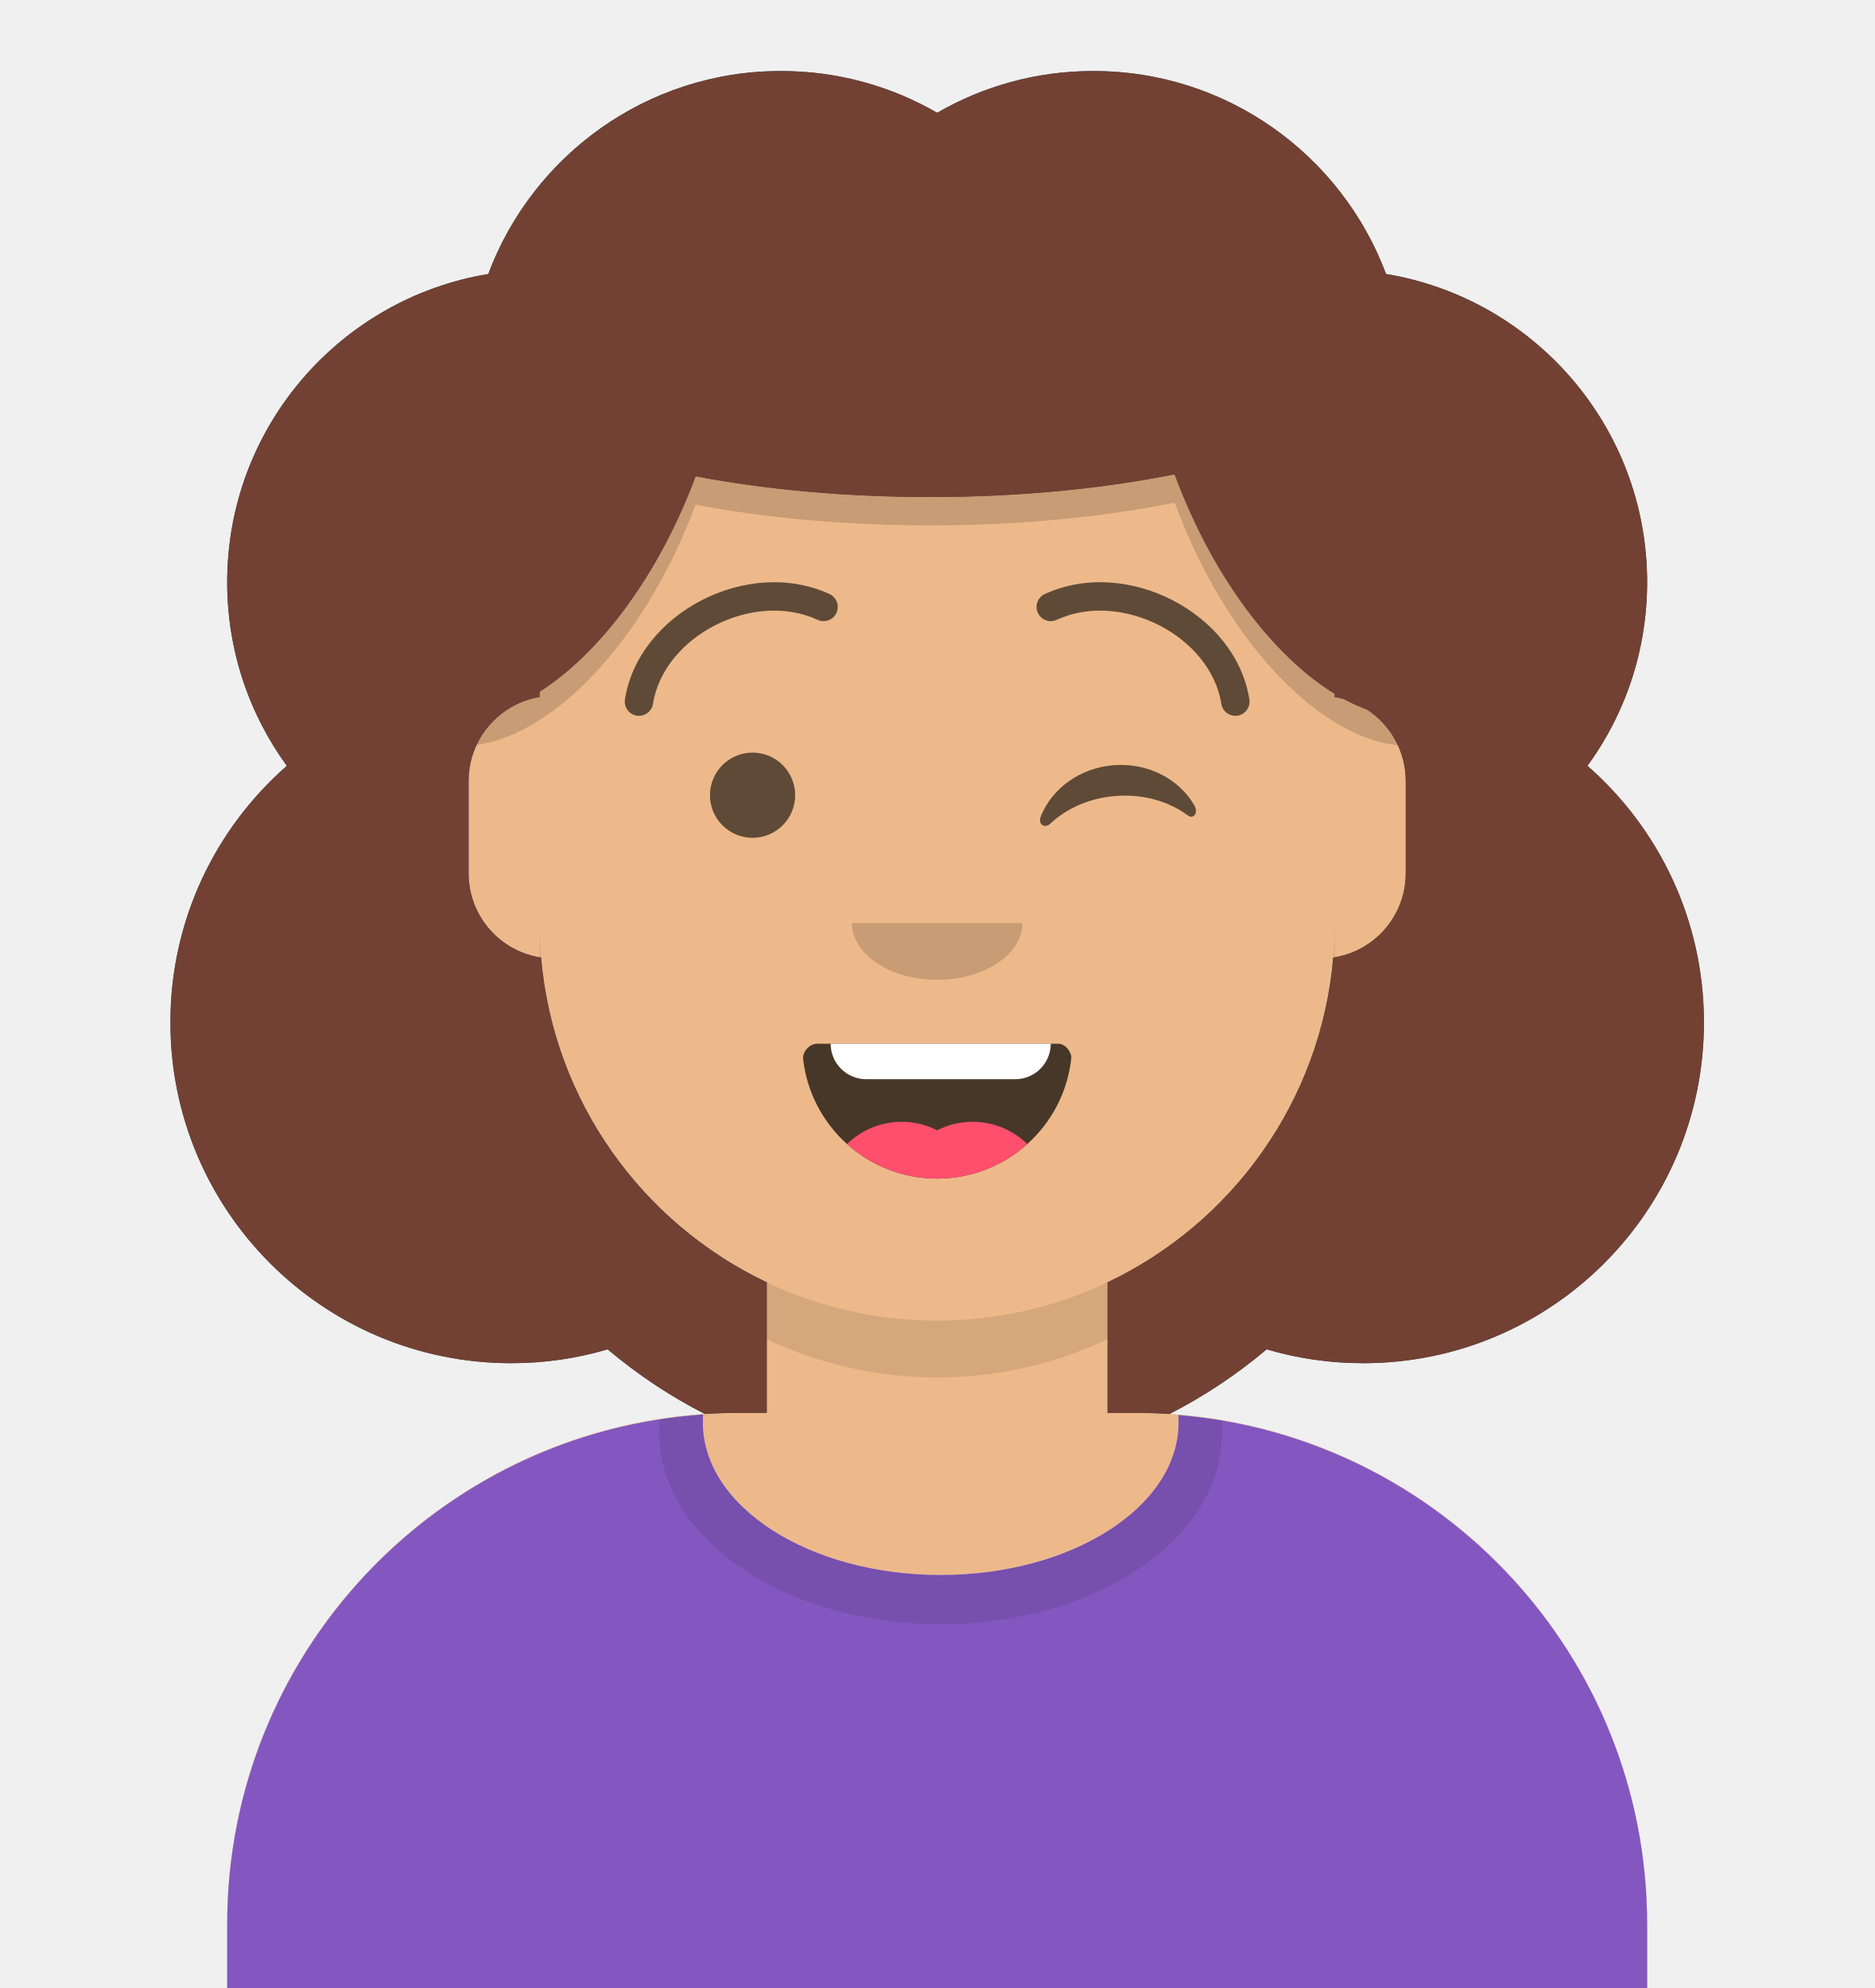
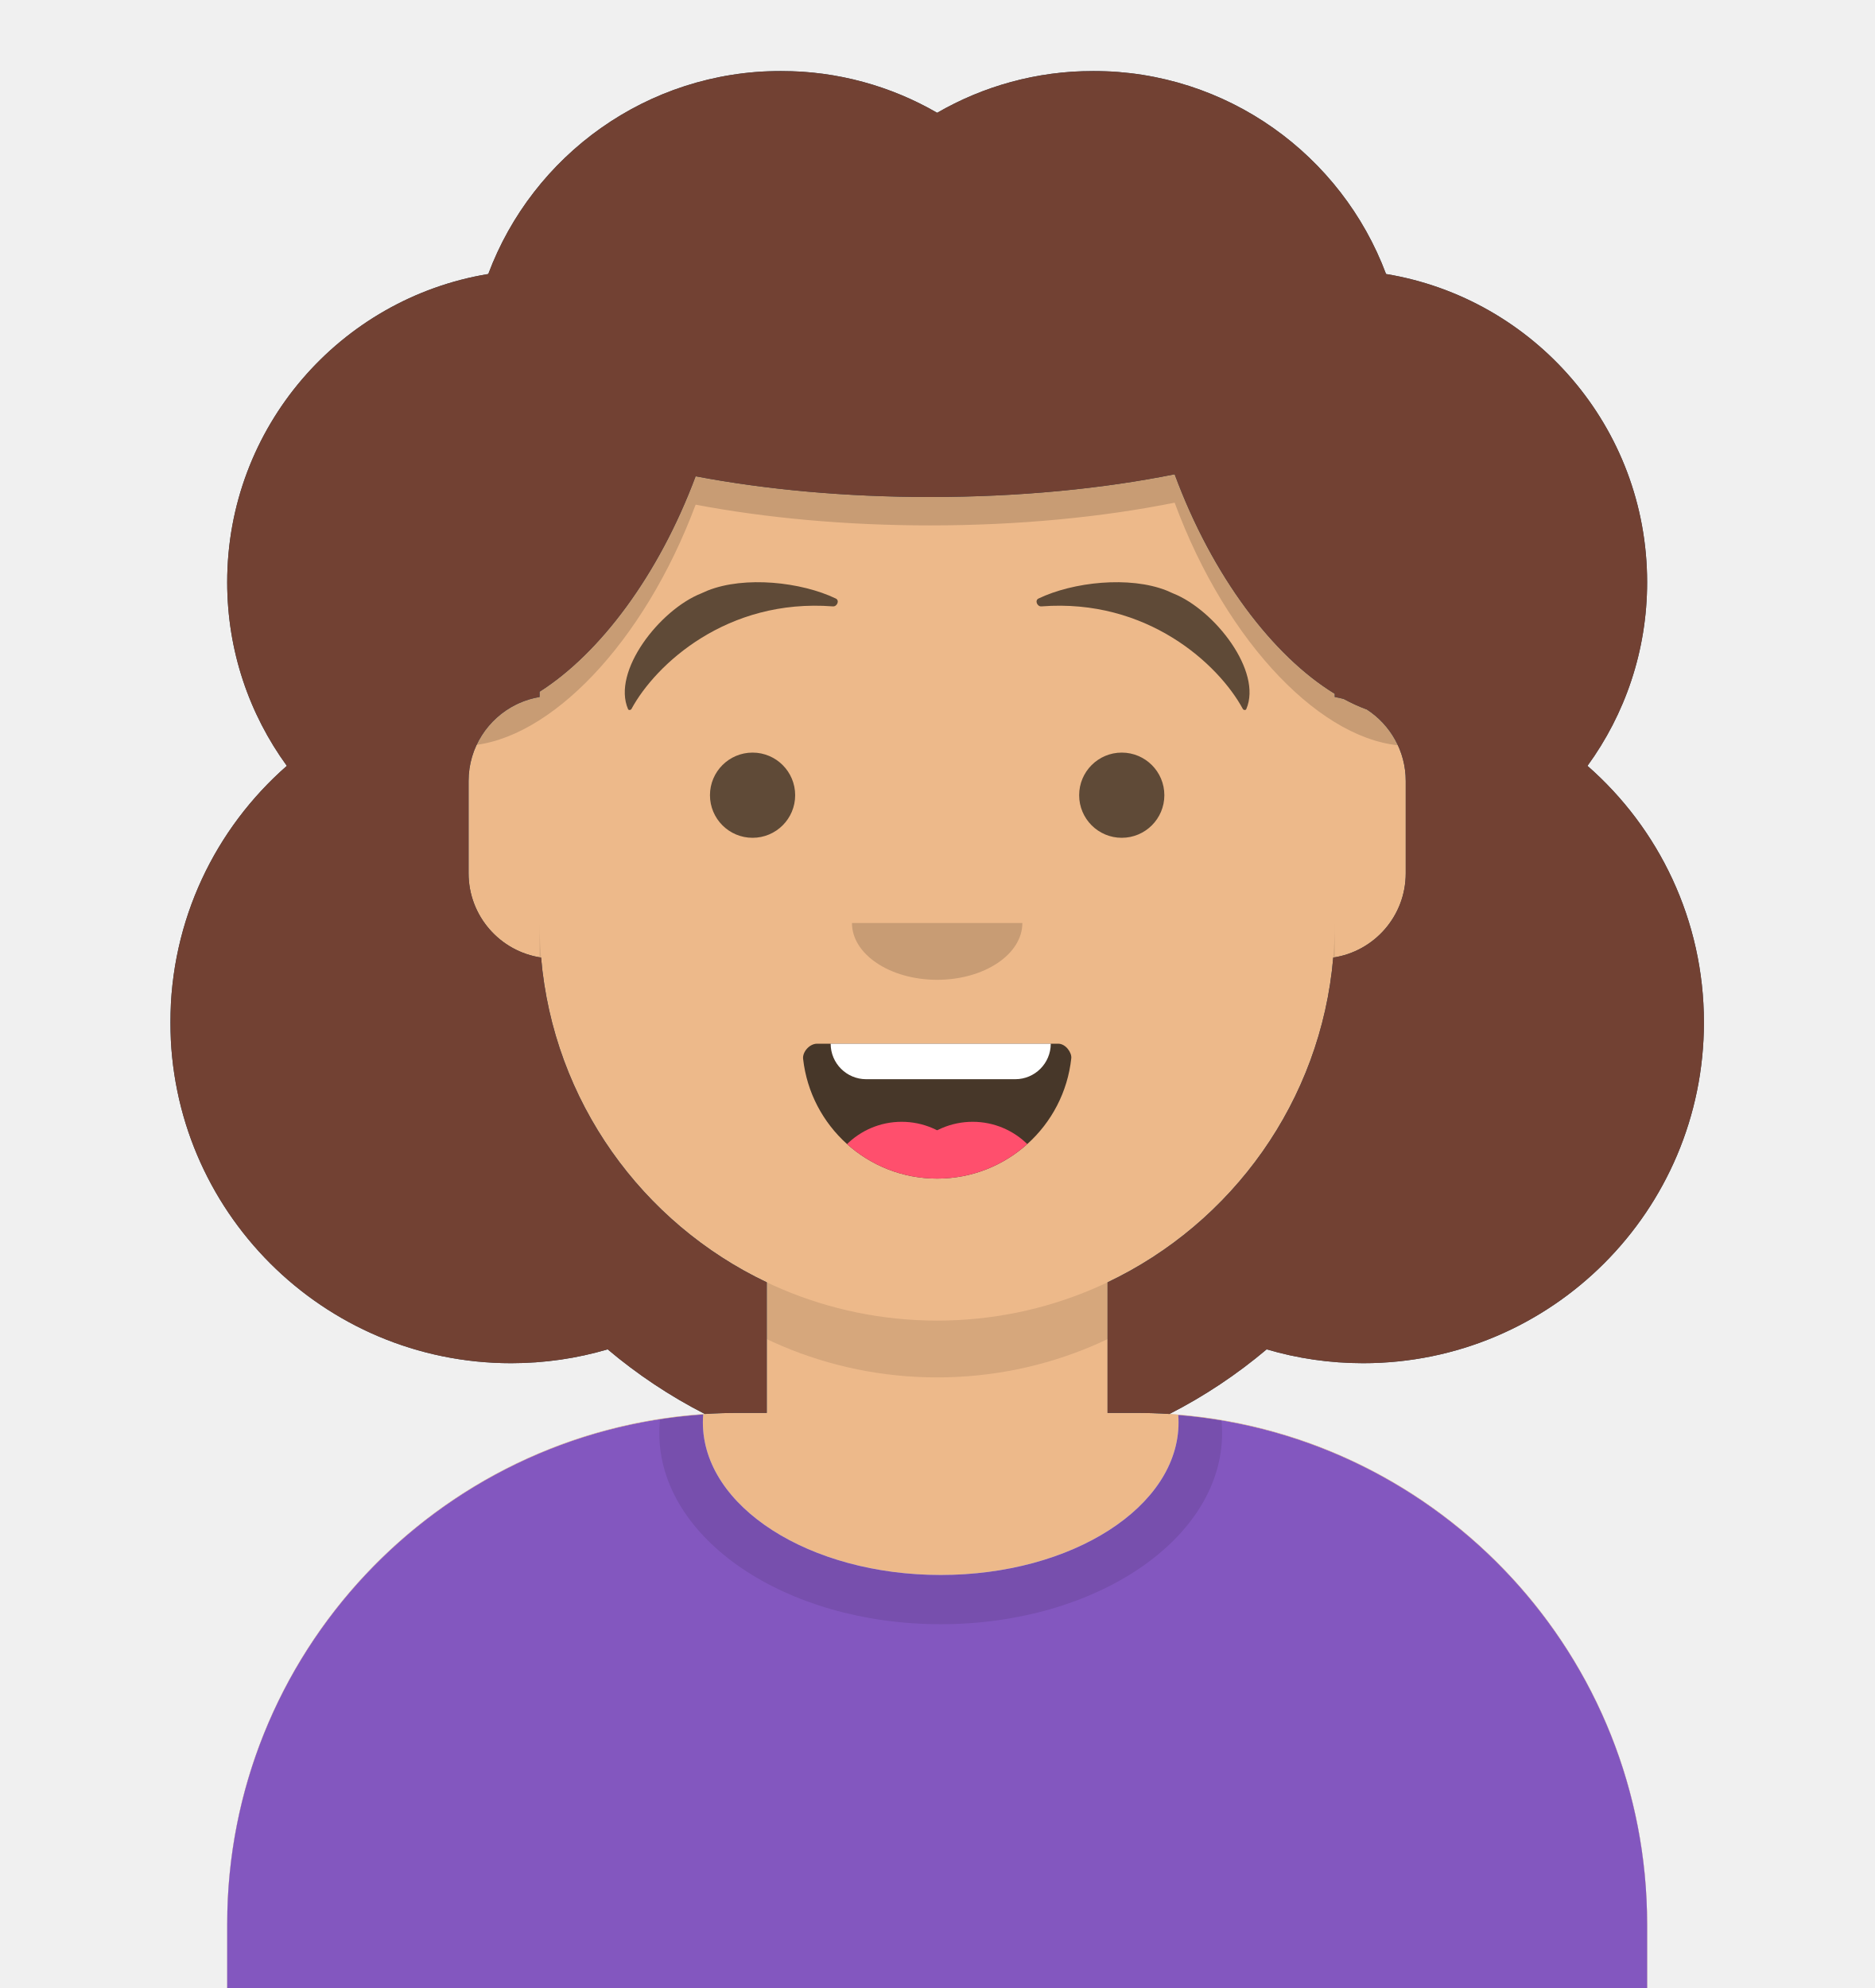
<svg xmlns="http://www.w3.org/2000/svg" xmlns:xlink="http://www.w3.org/1999/xlink" width="264px" height="280px" viewBox="0 0 264 280" version="1.1">
  <defs>
-     <circle id="react-path-1462492" cx="120" cy="120" r="120" />
-     <path d="M12,160 C12,226.274 65.726,280 132,280 C198.274,280 252,226.274 252,160 L264,160 L264,-1.42108547e-14 L-3.19744231e-14,-1.42108547e-14 L-3.19744231e-14,160 L12,160 Z" id="react-path-1462493" />
-     <path d="M124,144.611 L124,163 L128,163 L128,163 C167.765,163 200,195.235 200,235 L200,244 L0,244 L0,235 C-4.86974701e-15,195.235 32.235,163 72,163 L72,163 L76,163 L76,144.611 C58.763,136.422 46.372,119.687 44.305,99.881 C38.48,99.058 34,94.052 34,88 L34,74 C34,68.054 38.325,63.118 44,62.166 L44,56 L44,56 C44,25.072 69.072,5.68137151e-15 100,0 L100,0 L100,0 C130.928,-5.68137151e-15 156,25.072 156,56 L156,62.166 C161.675,63.118 166,68.054 166,74 L166,88 C166,94.052 161.52,99.058 155.695,99.881 C153.628,119.687 141.237,136.422 124,144.611 Z" id="react-path-1462494" />
+     <circle id="react-path-1060387" cx="120" cy="120" r="120" />
+     <path d="M12,160 C12,226.274 65.726,280 132,280 C198.274,280 252,226.274 252,160 L264,160 L264,-1.42108547e-14 L-3.19744231e-14,-1.42108547e-14 L-3.19744231e-14,160 L12,160 Z" id="react-path-1060388" />
+     <path d="M124,144.611 L124,163 L128,163 L128,163 C167.765,163 200,195.235 200,235 L200,244 L0,244 L0,235 C-4.86974701e-15,195.235 32.235,163 72,163 L72,163 L76,163 L76,144.611 C58.763,136.422 46.372,119.687 44.305,99.881 C38.48,99.058 34,94.052 34,88 L34,74 C34,68.054 38.325,63.118 44,62.166 L44,56 L44,56 C44,25.072 69.072,5.68137151e-15 100,0 L100,0 L100,0 C130.928,-5.68137151e-15 156,25.072 156,56 L156,62.166 C161.675,63.118 166,68.054 166,74 L166,88 C166,94.052 161.52,99.058 155.695,99.881 C153.628,119.687 141.237,136.422 124,144.611 Z" id="react-path-1060389" />
  </defs>
  <g id="Avataaar" stroke="none" stroke-width="1" fill="none" fill-rule="evenodd">
    <g transform="translate(-825, -1100)" id="Avataaar/Circle">
      <g transform="translate(825, 1100)">
        <g id="Mask" />
-         <g id="Avataaar" stroke-width="1" fill-rule="evenodd" mask="url(#react-mask-1462496)">
+         <g id="Avataaar" stroke-width="1" fill-rule="evenodd" mask="url(#react-mask-1060391)">
          <g id="Body" transform="translate(32, 36)">
-             <mask id="react-mask-1462497" fill="white">
-               <use xlink:href="#react-path-1462494" />
+             <mask id="react-mask-1060392" fill="white">
+               <use xlink:href="#react-path-1060389" />
            </mask>
-             <use fill="#D0C6AC" xlink:href="#react-path-1462494" />
-             <g id="Skin/👶🏽-03-Brown" mask="url(#react-mask-1462497)" fill="#EDB98A">
+             <use fill="#D0C6AC" xlink:href="#react-path-1060389" />
+             <g id="Skin/👶🏽-03-Brown" mask="url(#react-mask-1060392)" fill="#EDB98A">
              <g transform="translate(0, 0)" id="Color">
                <rect x="0" y="0" width="264" height="280" />
              </g>
            </g>
-             <path d="M156,79 L156,102 C156,132.928 130.928,158 100,158 C69.072,158 44,132.928 44,102 L44,79 L44,94 C44,124.928 69.072,150 100,150 C130.928,150 156,124.928 156,94 L156,79 Z" id="Neck-Shadow" fill-opacity="0.1" fill="#000000" mask="url(#react-mask-1462497)" />
+             <path d="M156,79 L156,102 C156,132.928 130.928,158 100,158 C69.072,158 44,132.928 44,102 L44,79 L44,94 C44,124.928 69.072,150 100,150 C130.928,150 156,124.928 156,94 L156,79 Z" id="Neck-Shadow" fill-opacity="0.1" fill="#000000" mask="url(#react-mask-1060392)" />
          </g>
          <g id="Clothing/Shirt-Crew-Neck" transform="translate(0, 170)">
            <defs>
-               <path d="M165.96,29.295 C202.936,32.325 232,63.294 232,101.052 L232,110 L32,110 L32,101.052 C32,62.953 61.592,31.765 99.045,29.22 C99.015,29.593 99,29.969 99,30.348 C99,42.211 113.998,51.828 132.5,51.828 C151.002,51.828 166,42.211 166,30.348 C166,29.995 165.987,29.644 165.96,29.295 Z" id="react-path-1462498" />
+               <path d="M165.96,29.295 C202.936,32.325 232,63.294 232,101.052 L232,110 L32,110 L32,101.052 C32,62.953 61.592,31.765 99.045,29.22 C99.015,29.593 99,29.969 99,30.348 C99,42.211 113.998,51.828 132.5,51.828 C151.002,51.828 166,42.211 166,30.348 C166,29.995 165.987,29.644 165.96,29.295 Z" id="react-path-1060393" />
            </defs>
-             <mask id="react-mask-1462499" fill="white">
-               <use xlink:href="#react-path-1462498" />
+             <mask id="react-mask-1060394" fill="white">
+               <use xlink:href="#react-path-1060393" />
            </mask>
-             <use id="Clothes" fill="#E6E6E6" fill-rule="evenodd" xlink:href="#react-path-1462498" />
-             <g id="Color/Palette/Gray-01" mask="url(#react-mask-1462499)" fill-rule="evenodd" fill="#8357BF">
+             <use id="Clothes" fill="#E6E6E6" fill-rule="evenodd" xlink:href="#react-path-1060393" />
+             <g id="Color/Palette/Gray-01" mask="url(#react-mask-1060394)" fill-rule="evenodd" fill="#8357BF">
              <rect id="🖍Color" x="0" y="0" width="264" height="110" />
            </g>
-             <g id="Shadowy" opacity="0.6" stroke-width="1" fill-rule="evenodd" mask="url(#react-mask-1462499)" fill-opacity="0.16" fill="#000000">
+             <g id="Shadowy" opacity="0.6" stroke-width="1" fill-rule="evenodd" mask="url(#react-mask-1060394)" fill-opacity="0.16" fill="#000000">
              <g transform="translate(92, 4)" id="Hola-👋🏼">
                <ellipse cx="40.5" cy="27.848" rx="39.635" ry="26.914" />
              </g>
            </g>
          </g>
          <g id="Face" transform="translate(76, 82)" fill="#000000">
            <g id="Mouth/Smile" transform="translate(2, 52)">
              <defs>
-                 <path d="M35.118,15.128 C36.176,24.62 44.226,32 54,32 C63.804,32 71.874,24.574 72.892,15.04 C72.974,14.273 72.117,13 71.043,13 C56.149,13 44.738,13 37.087,13 C36.007,13 35.012,14.178 35.118,15.128 Z" id="react-path-1462500" />
+                 <path d="M35.118,15.128 C36.176,24.62 44.226,32 54,32 C63.804,32 71.874,24.574 72.892,15.04 C72.974,14.273 72.117,13 71.043,13 C56.149,13 44.738,13 37.087,13 C36.007,13 35.012,14.178 35.118,15.128 Z" id="react-path-2302749" />
              </defs>
-               <mask id="react-mask-1462501" fill="white">
-                 <use xlink:href="#react-path-1462500" />
+               <mask id="react-mask-2302750" fill="white">
+                 <use xlink:href="#react-path-2302749" />
              </mask>
-               <use id="Mouth" fill-opacity="0.7" fill="#000000" fill-rule="evenodd" xlink:href="#react-path-1462500" />
-               <rect id="Teeth" fill="#FFFFFF" fill-rule="evenodd" mask="url(#react-mask-1462501)" x="39" y="2" width="31" height="16" rx="5" />
-               <g id="Tongue" stroke-width="1" fill-rule="evenodd" mask="url(#react-mask-1462501)" fill="#FF4F6D">
+               <use id="Mouth" fill-opacity="0.7" fill="#000000" fill-rule="evenodd" xlink:href="#react-path-2302749" />
+               <rect id="Teeth" fill="#FFFFFF" fill-rule="evenodd" mask="url(#react-mask-2302750)" x="39" y="2" width="31" height="16" rx="5" />
+               <g id="Tongue" stroke-width="1" fill-rule="evenodd" mask="url(#react-mask-2302750)" fill="#FF4F6D">
                <g transform="translate(38, 24)">
                  <circle cx="11" cy="11" r="11" />
                  <circle cx="21" cy="11" r="11" />
                </g>
              </g>
            </g>
            <g id="Nose/Default" transform="translate(28, 40)" fill-opacity="0.16">
              <path d="M16,8 C16,12.418 21.373,16 28,16 L28,16 C34.627,16 40,12.418 40,8" id="Nose" />
            </g>
-             <g id="Eyes/Wink-😉" transform="translate(0, 8)" fill-opacity="0.6">
+             <g id="Eyes/Default-😀" transform="translate(0, 8)" fill-opacity="0.6">
              <circle id="Eye" cx="30" cy="22" r="6" />
-               <path d="M70.412,24.205 C72.259,20.406 76.417,17.758 81.25,17.758 C86.066,17.758 90.211,20.387 92.068,24.165 C92.619,25.287 91.834,26.205 91.043,25.525 C88.592,23.417 85.111,22.101 81.25,22.101 C77.509,22.101 74.126,23.336 71.69,25.329 C70.799,26.058 69.872,25.316 70.412,24.205 Z" id="Winky-Wink" transform="translate(81.25223, 21.75758) rotate(-4) translate(-81.25223, -21.75758) " />
+               <circle id="Eye" cx="82" cy="22" r="6" />
            </g>
-             <g id="Eyebrow/Outline/Raised-Excited" fill-opacity="0.6">
-               <g id="I-Browse" transform="translate(12, 0)">
-                 <path d="M3.976,17.128 C5.471,7.605 18.059,1.109 27.164,5.301 C28.167,5.763 29.355,5.324 29.817,4.321 C30.279,3.318 29.84,2.13 28.836,1.668 C17.349,-3.622 1.936,4.332 0.024,16.507 C-0.147,17.599 0.599,18.622 1.69,18.794 C2.781,18.965 3.804,18.219 3.976,17.128 Z" id="Eyebrow" fill-rule="nonzero" />
-                 <path d="M61.976,17.128 C63.471,7.605 76.059,1.109 85.164,5.301 C86.167,5.763 87.355,5.324 87.817,4.321 C88.279,3.318 87.84,2.13 86.836,1.668 C75.349,-3.622 59.936,4.332 58.024,16.507 C57.853,17.599 58.599,18.622 59.69,18.794 C60.781,18.965 61.804,18.219 61.976,17.128 Z" id="Eyebrow" fill-rule="nonzero" transform="translate(73.0001, 9.410436) scale(-1, 1) translate(-73.0001, -9.410436) " />
-               </g>
+             <g id="Eyebrow/Natural/Raised-Excited-Natural" fill-opacity="0.6">
+               <path d="M22.766,1.578 L23.677,1.176 C28.919,-0.905 36.865,-0.033 41.723,2.299 C42.29,2.571 41.902,3.452 41.321,3.407 C26.402,2.256 16.358,11.553 12.946,17.847 C12.845,18.034 12.539,18.055 12.464,17.881 C10.156,12.562 16.913,3.896 22.766,1.578 Z" id="Eye-Browse-Reddit" />
+               <path d="M80.766,1.578 L81.677,1.176 C86.919,-0.905 94.865,-0.033 99.723,2.299 C100.29,2.571 99.902,3.452 99.321,3.407 C84.402,2.256 74.358,11.553 70.946,17.847 C70.845,18.034 70.539,18.055 70.464,17.881 C68.156,12.562 74.913,3.896 80.766,1.578 Z" id="Eye-Browse-Reddit" transform="translate(85, 9) scale(-1, 1) translate(-85, -9) " />
            </g>
          </g>
          <g id="Top" stroke-width="1" fill-rule="evenodd">
            <defs>
-               <rect id="react-path-1462504" x="0" y="0" width="264" height="280" />
-               <path d="M48.725,89.219 C44.742,91.171 42,95.265 42,100 L42,113 C42,119.019 46.431,124.002 52.209,124.867 C53.952,145.115 66.469,162.283 84,170.611 L84,189 L80,189 L80,189 C78.414,189 76.839,189.051 75.279,189.152 C70.362,186.64 65.772,183.578 61.59,180.049 C57.281,181.319 52.72,182 48,182 C21.49,182 0,160.51 0,134 C0,119.591 6.349,106.665 16.402,97.866 C11.118,90.606 8,81.667 8,72 C8,50.161 23.911,32.038 44.774,28.591 C51.019,11.89 67.121,0 86,0 C94.014,0 101.528,2.143 108,5.886 C114.472,2.143 121.986,0 130,0 C148.879,0 164.981,11.89 171.226,28.591 C192.089,32.038 208,50.161 208,72 C208,81.667 204.882,90.606 199.598,97.866 C209.651,106.665 216,119.591 216,134 C216,160.51 194.51,182 168,182 C163.28,182 158.719,181.319 154.41,180.049 C150.228,183.578 145.638,186.64 140.721,189.152 C139.161,189.051 137.586,189 136,189 L136,189 L132,189 L132,170.611 C149.531,162.283 162.048,145.115 163.791,124.867 C169.569,124.002 174,119.019 174,113 L174,100 C174,95.778 171.82,92.066 168.524,89.927 C167.451,89.534 166.37,89.042 165.289,88.456 C164.869,88.337 164.438,88.239 164,88.166 L164,87.713 C155.319,82.41 146.765,71.175 141.45,56.799 C131.312,58.835 119.547,60 107,60 C95.039,60 83.788,58.941 73.981,57.079 C68.755,71.064 60.464,82.043 52,87.423 L52,88.166 C50.978,88.337 49.999,88.638 49.082,89.051 C48.963,89.108 48.844,89.164 48.725,89.219 Z" id="react-path-1462505" />
+               <rect id="react-path-1060399" x="0" y="0" width="264" height="280" />
+               <path d="M48.725,89.219 C44.742,91.171 42,95.265 42,100 L42,113 C42,119.019 46.431,124.002 52.209,124.867 C53.952,145.115 66.469,162.283 84,170.611 L84,189 L80,189 L80,189 C78.414,189 76.839,189.051 75.279,189.152 C70.362,186.64 65.772,183.578 61.59,180.049 C57.281,181.319 52.72,182 48,182 C21.49,182 0,160.51 0,134 C0,119.591 6.349,106.665 16.402,97.866 C11.118,90.606 8,81.667 8,72 C8,50.161 23.911,32.038 44.774,28.591 C51.019,11.89 67.121,0 86,0 C94.014,0 101.528,2.143 108,5.886 C114.472,2.143 121.986,0 130,0 C148.879,0 164.981,11.89 171.226,28.591 C192.089,32.038 208,50.161 208,72 C208,81.667 204.882,90.606 199.598,97.866 C209.651,106.665 216,119.591 216,134 C216,160.51 194.51,182 168,182 C163.28,182 158.719,181.319 154.41,180.049 C150.228,183.578 145.638,186.64 140.721,189.152 C139.161,189.051 137.586,189 136,189 L136,189 L132,189 L132,170.611 C149.531,162.283 162.048,145.115 163.791,124.867 C169.569,124.002 174,119.019 174,113 L174,100 C174,95.778 171.82,92.066 168.524,89.927 C167.451,89.534 166.37,89.042 165.289,88.456 C164.869,88.337 164.438,88.239 164,88.166 L164,87.713 C155.319,82.41 146.765,71.175 141.45,56.799 C131.312,58.835 119.547,60 107,60 C95.039,60 83.788,58.941 73.981,57.079 C68.755,71.064 60.464,82.043 52,87.423 L52,88.166 C50.978,88.337 49.999,88.638 49.082,89.051 C48.963,89.108 48.844,89.164 48.725,89.219 Z" id="react-path-1060400" />
            </defs>
-             <mask id="react-mask-1462502" fill="white">
-               <use xlink:href="#react-path-1462504" />
+             <mask id="react-mask-1060397" fill="white">
+               <use xlink:href="#react-path-1060399" />
            </mask>
            <g id="Mask" />
-             <g id="Top/Long-Hair/Curly" mask="url(#react-mask-1462502)">
+             <g id="Top/Long-Hair/Curly" mask="url(#react-mask-1060397)">
              <g transform="translate(-1, 0)">
                <path d="M105.985,27.764 C114.013,26.627 122.796,26 132,26 C142.358,26 152.183,26.794 160.999,28.216 C183.452,38.75 199,61.559 199,88 L199,105.044 C187.462,104.673 173.831,90.764 166.45,70.799 C156.312,72.835 144.547,74 132,74 C120.039,74 108.788,72.941 98.981,71.079 C91.676,90.627 78.383,104.302 67,105.022 L67,88 L67,88 C67,61.175 83.004,38.087 105.985,27.764 Z" id="Shadow" fill-opacity="0.16" fill="#000000" fill-rule="evenodd" />
                <g id="Hair" stroke-width="1" fill="none" fill-rule="evenodd" transform="translate(25, 10)">
-                   <mask id="react-mask-1462503" fill="white">
-                     <use xlink:href="#react-path-1462505" />
+                   <mask id="react-mask-1060398" fill="white">
+                     <use xlink:href="#react-path-1060400" />
                  </mask>
-                   <use id="Curly!" fill="#314756" xlink:href="#react-path-1462505" />
-                   <g id="Skin/👶🏽-03-Brown" mask="url(#react-mask-1462503)" fill="#724133">
+                   <use id="Curly!" fill="#314756" xlink:href="#react-path-1060400" />
+                   <g id="Skin/👶🏽-03-Brown" mask="url(#react-mask-1060398)" fill="#724133">
                    <g transform="translate(0, 0) " id="Color">
                      <rect x="0" y="0" width="264" height="280" />
                    </g>
                  </g>
                </g>
              </g>
            </g>
          </g>
        </g>
      </g>
    </g>
  </g>
</svg>
